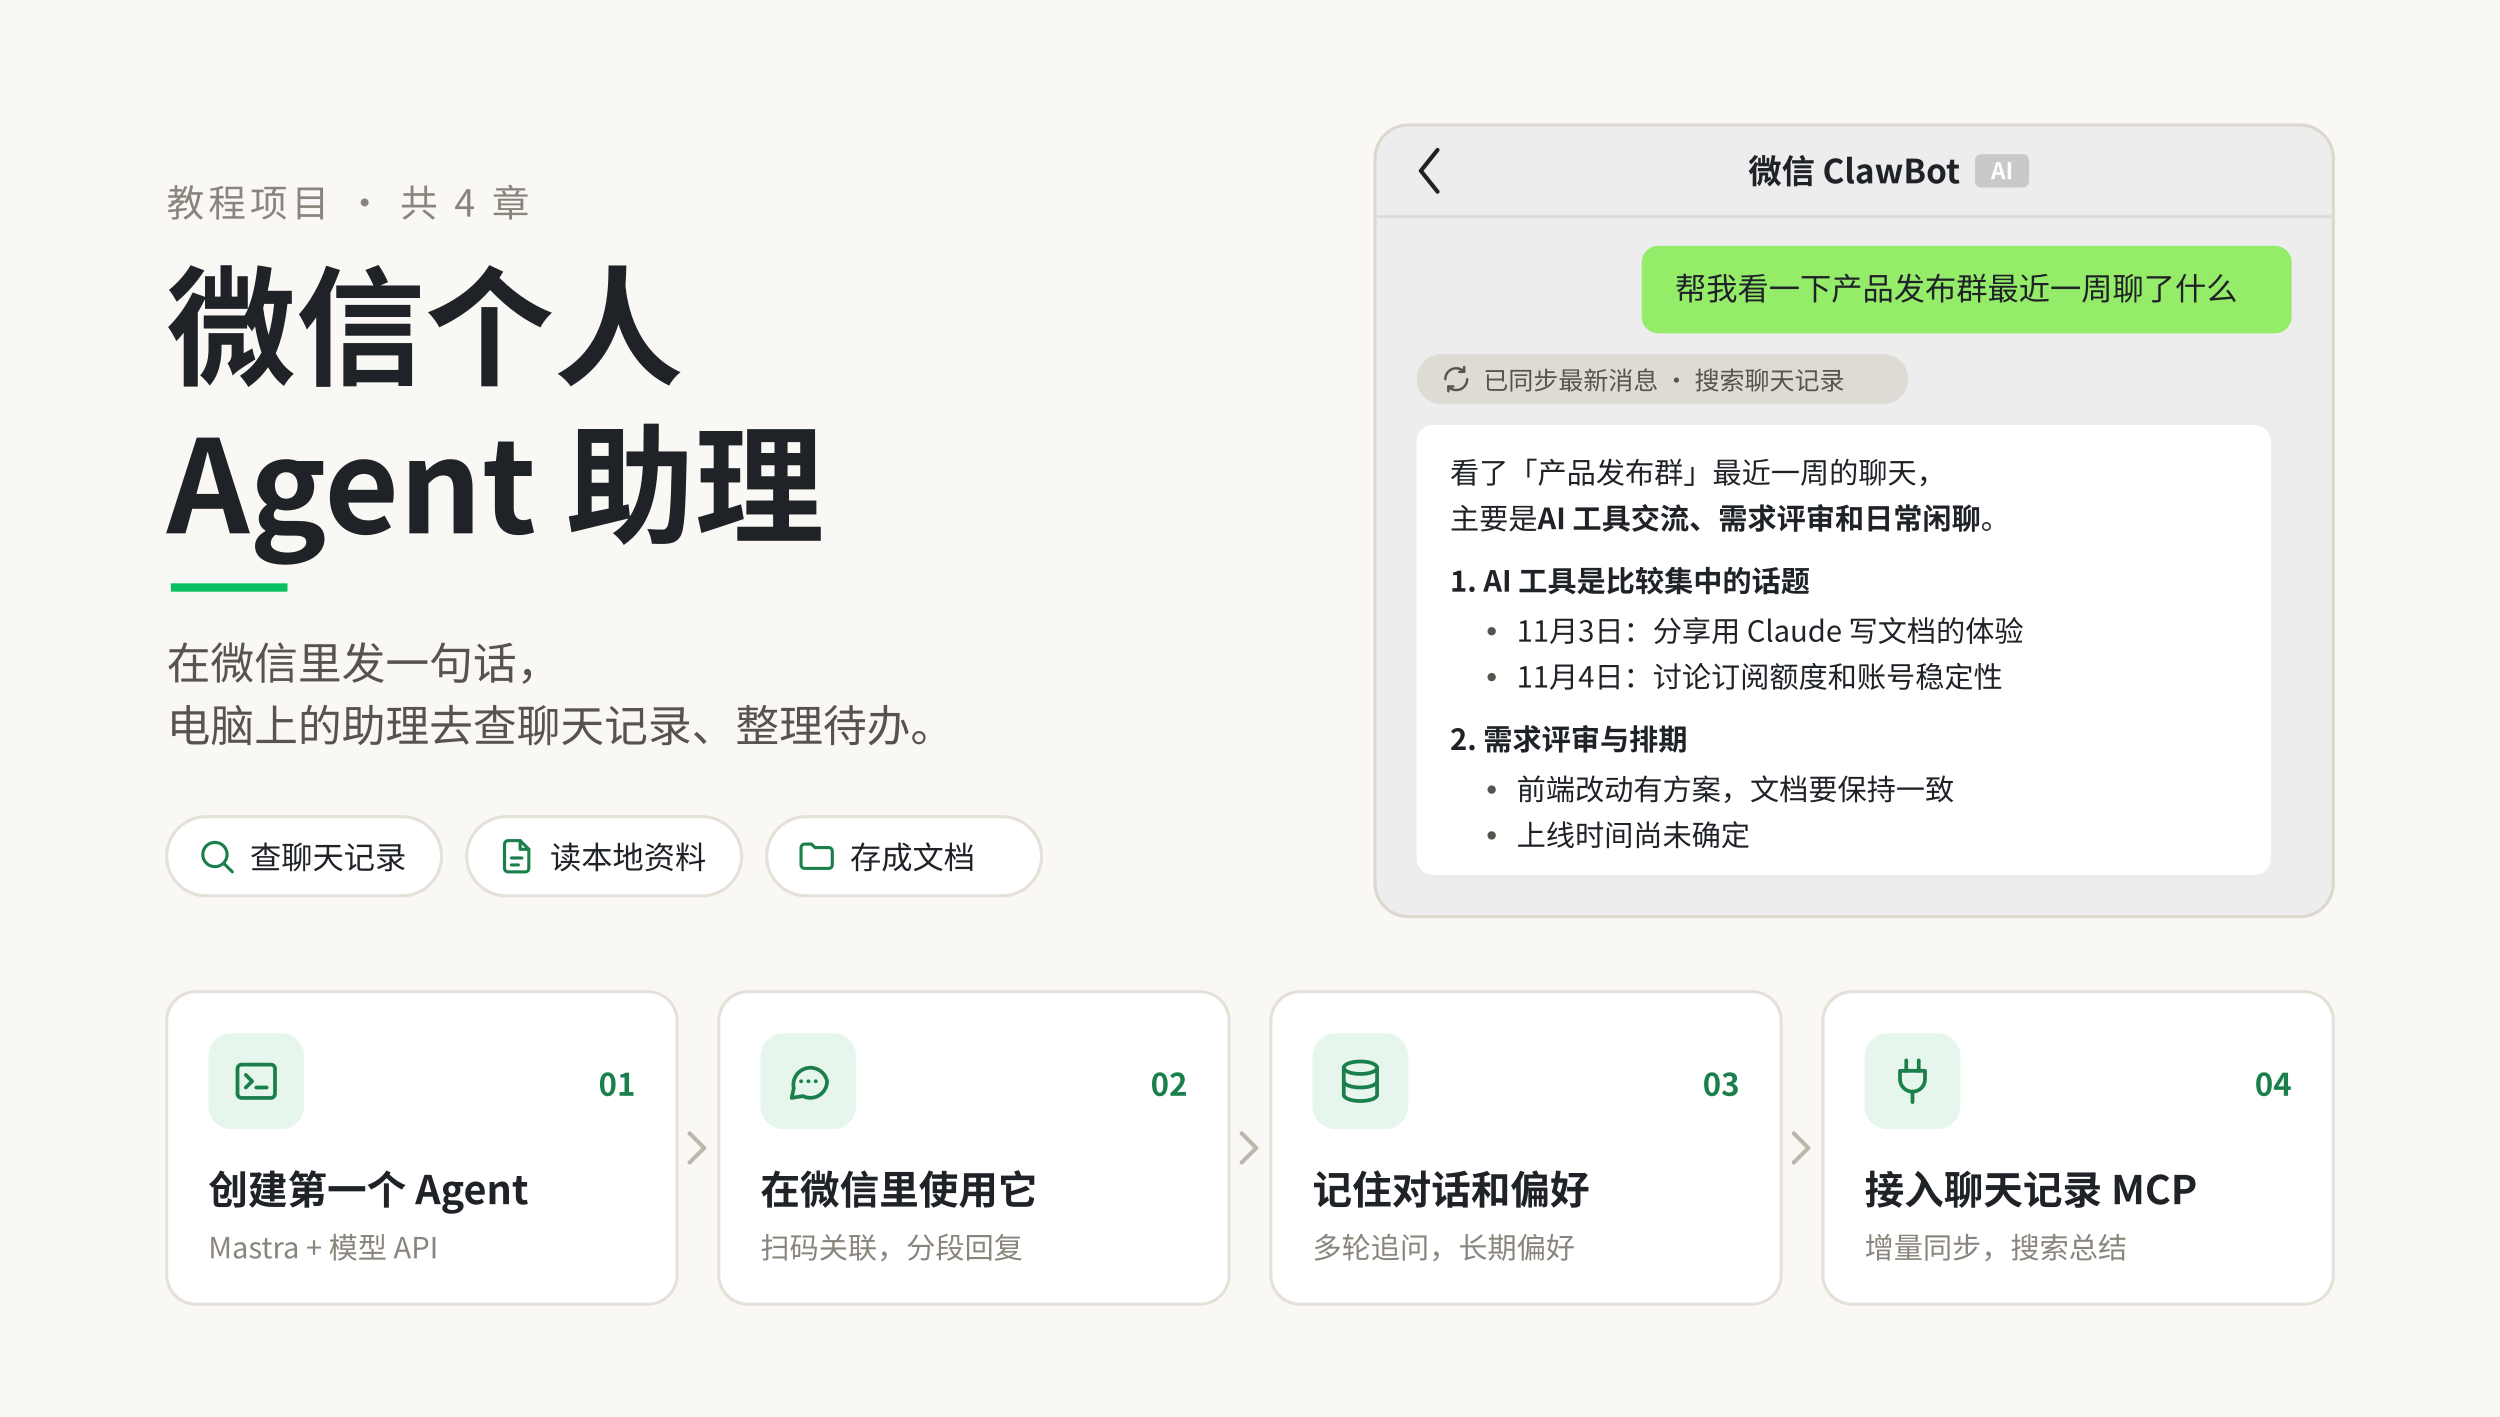
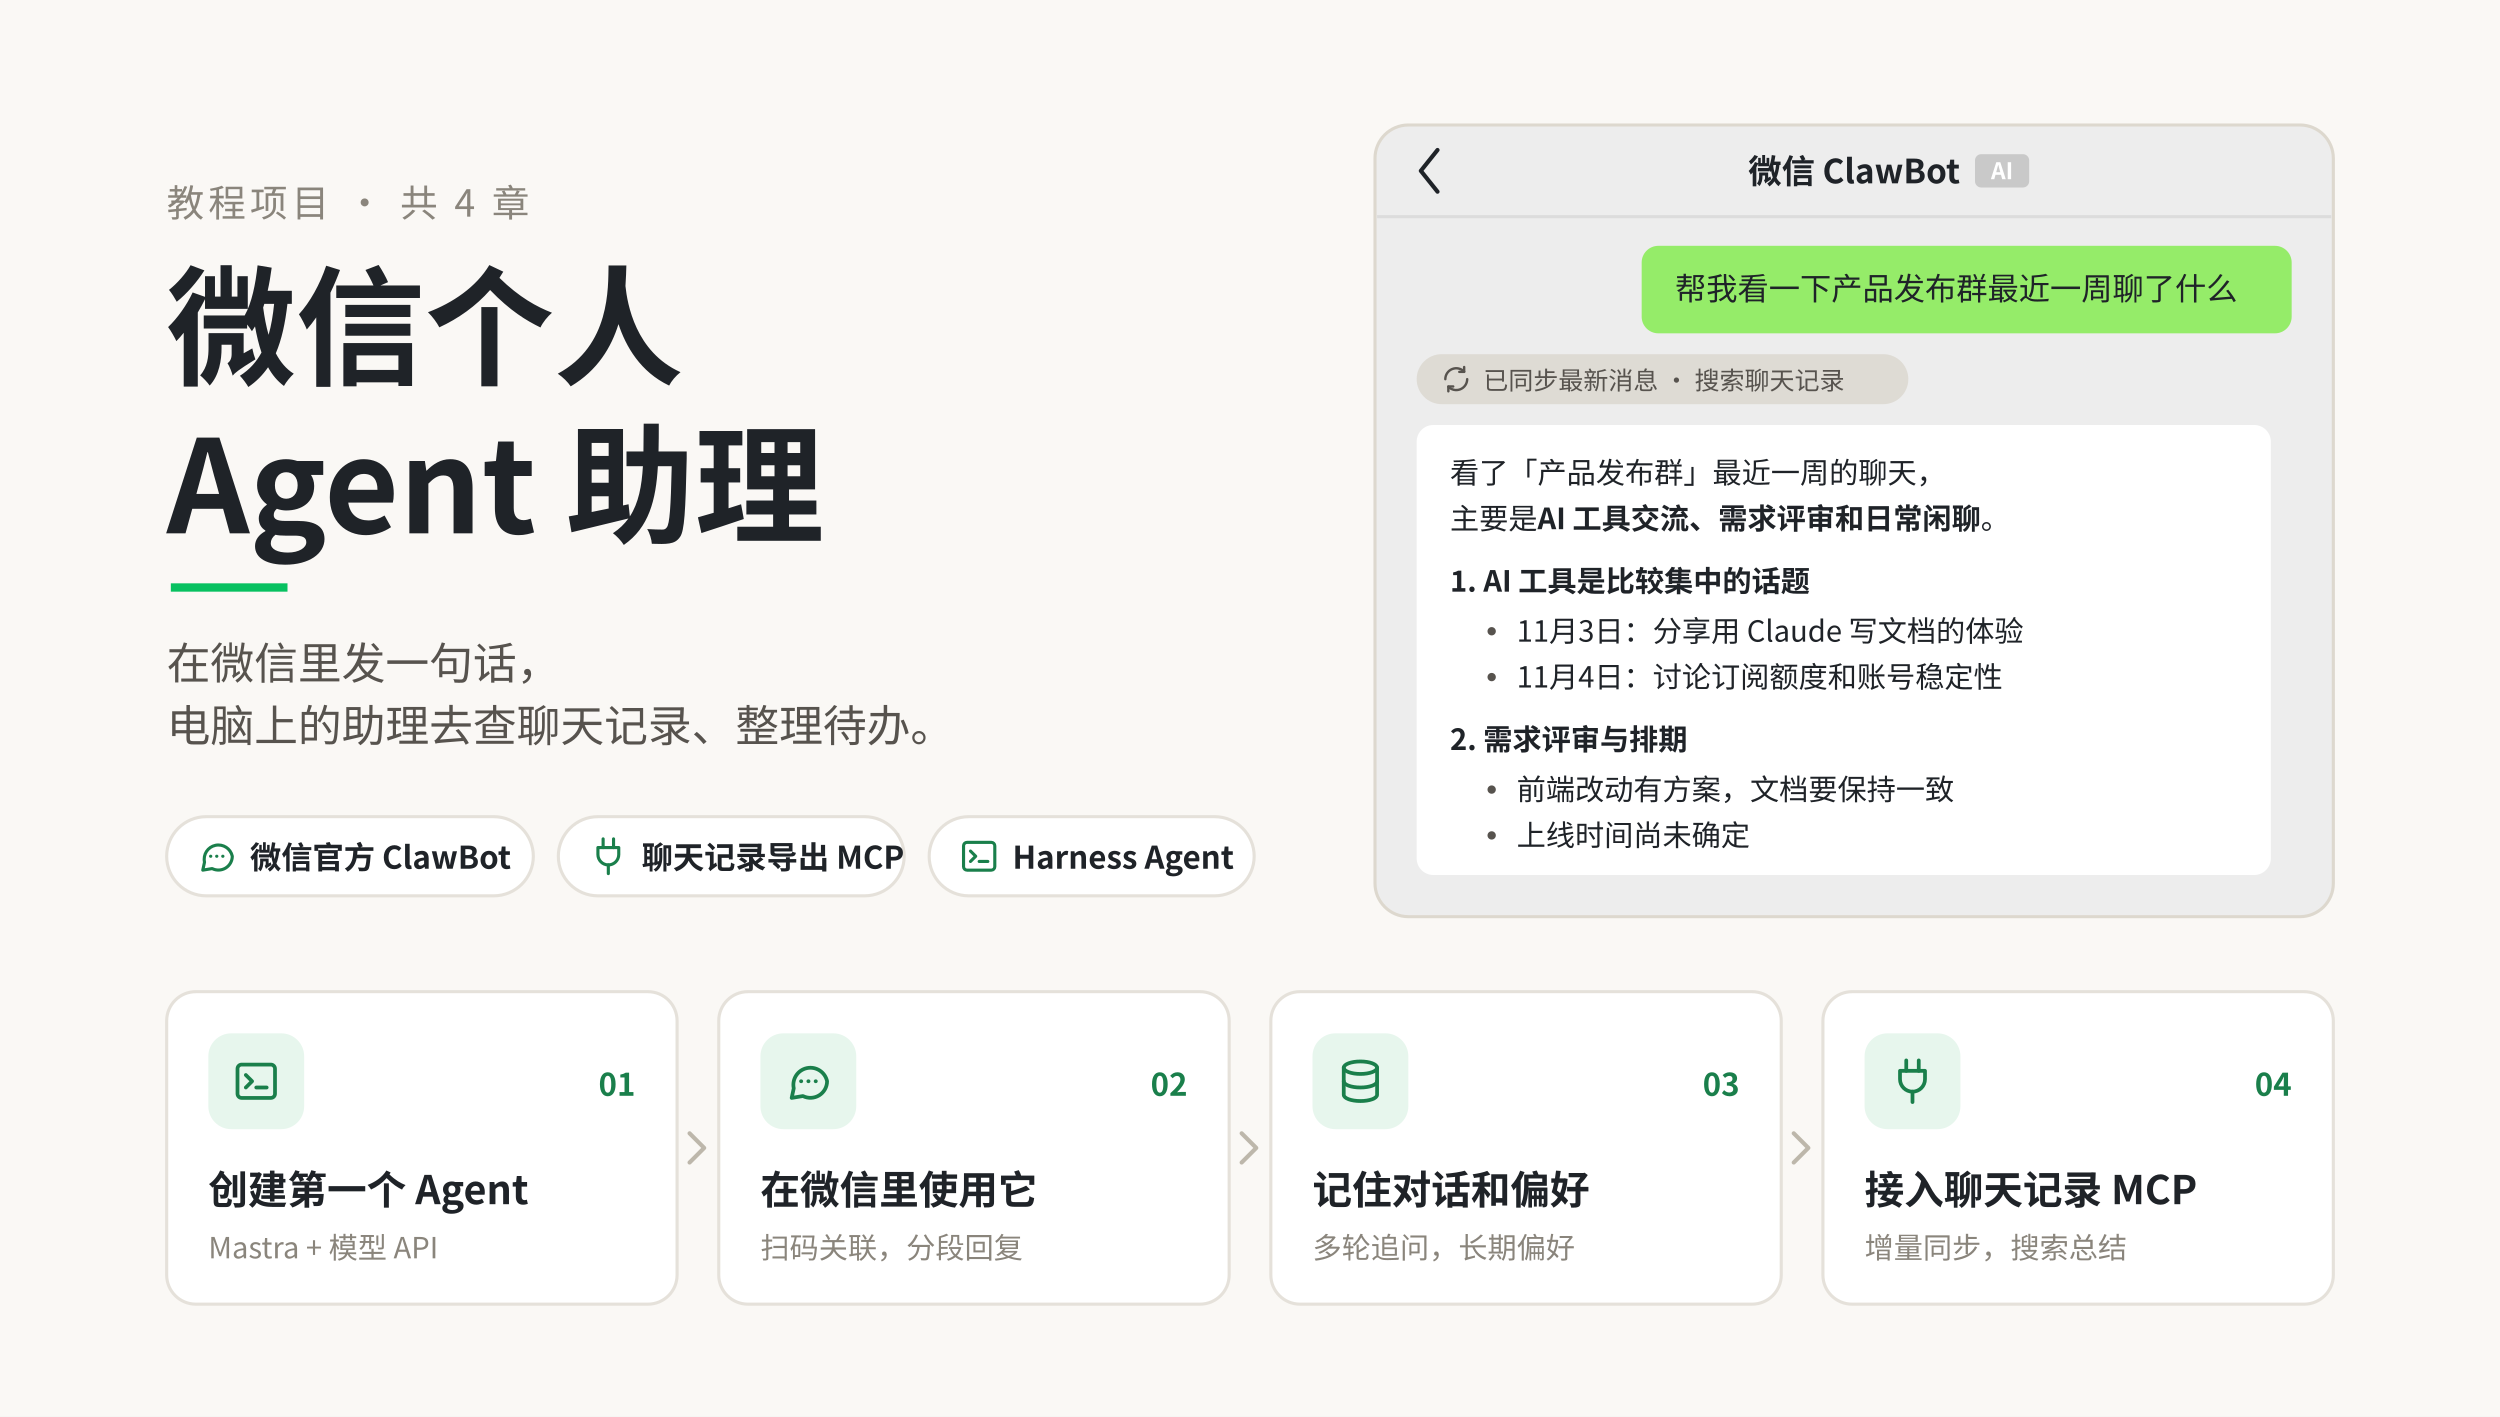
<svg xmlns="http://www.w3.org/2000/svg" viewBox="0 0 1200 680" width="1200" height="680" font-family="'PingFang SC','Microsoft YaHei','Noto Sans CJK SC','Noto Sans SC',sans-serif">
  <defs>
    <symbol id="i-terminal" viewBox="0 0 24 24">
      <g fill="none" stroke="currentColor" stroke-width="1.8" stroke-linecap="round" stroke-linejoin="round">
        <rect x="3" y="4" width="18" height="16" rx="2" />
        <polyline points="7 9 10 12 7 15" />
        <line x1="12" y1="15" x2="17" y2="15" />
      </g>
    </symbol>
    <symbol id="i-chat" viewBox="0 0 24 24">
      <g fill="none" stroke="currentColor" stroke-width="1.8" stroke-linecap="round" stroke-linejoin="round">
        <path d="M21 12a8 8 0 0 1-11.6 7.1L4 20l1-4.6A8 8 0 1 1 21 12z" />
        <line x1="8.5" y1="12" x2="8.6" y2="12" />
        <line x1="12" y1="12" x2="12.1" y2="12" />
        <line x1="15.5" y1="12" x2="15.6" y2="12" />
      </g>
    </symbol>
    <symbol id="i-memory" viewBox="0 0 24 24">
      <g fill="none" stroke="currentColor" stroke-width="1.8" stroke-linecap="round" stroke-linejoin="round">
        <ellipse cx="12" cy="5.5" rx="8" ry="3" />
        <path d="M4 5.5v13c0 1.7 3.6 3 8 3s8-1.3 8-3v-13" />
        <path d="M4 12c0 1.7 3.6 3 8 3s8-1.3 8-3" />
      </g>
    </symbol>
    <symbol id="i-plug" viewBox="0 0 24 24">
      <g fill="none" stroke="currentColor" stroke-width="1.8" stroke-linecap="round" stroke-linejoin="round">
        <path d="M9 2v5M15 2v5" />
        <path d="M6 7h12v4a6 6 0 0 1-12 0z" />
        <path d="M12 17v5" />
      </g>
    </symbol>
    <symbol id="i-search" viewBox="0 0 24 24">
      <g fill="none" stroke="currentColor" stroke-width="1.8" stroke-linecap="round" stroke-linejoin="round">
        <circle cx="11" cy="11" r="7" />
        <line x1="21" y1="21" x2="16.5" y2="16.5" />
      </g>
    </symbol>
    <symbol id="i-file" viewBox="0 0 24 24">
      <g fill="none" stroke="currentColor" stroke-width="1.8" stroke-linecap="round" stroke-linejoin="round">
        <path d="M14 3H7a2 2 0 0 0-2 2v14a2 2 0 0 0 2 2h10a2 2 0 0 0 2-2V8z" />
        <polyline points="14 3 14 8 19 8" />
        <line x1="9" y1="13" x2="15" y2="13" />
        <line x1="9" y1="17" x2="13" y2="17" />
      </g>
    </symbol>
    <symbol id="i-folder" viewBox="0 0 24 24">
      <g fill="none" stroke="currentColor" stroke-width="1.8" stroke-linecap="round" stroke-linejoin="round">
        <path d="M3 7a2 2 0 0 1 2-2h4l2 2h8a2 2 0 0 1 2 2v8a2 2 0 0 1-2 2H5a2 2 0 0 1-2-2z" />
      </g>
    </symbol>
    <symbol id="i-sync" viewBox="0 0 24 24">
      <g fill="none" stroke="currentColor" stroke-width="2" stroke-linecap="round" stroke-linejoin="round">
        <path d="M21 12a9 9 0 0 1-15.5 6.2" />
        <path d="M3 12a9 9 0 0 1 15.5-6.2" />
        <polyline points="18.5 2 18.5 6 14.5 6" />
        <polyline points="5.5 22 5.5 18 9.5 18" />
      </g>
    </symbol>
  </defs>
  <rect width="1200" height="680" fill="#faf8f5" />
  <text x="80" y="104" font-size="18" fill="#8a857c" letter-spacing="2">教程项目 · 共 4 章</text>
  <text x="80" y="180" font-size="62" font-weight="700" fill="#1f2328">微信个人</text>
  <text x="80" y="256" font-size="62" font-weight="700" fill="#1f2328">Agent 助理</text>
  <rect x="82" y="280" width="56" height="4" fill="#07C160" />
  <text x="80" y="326" font-size="21" fill="#57534e">在微信里发一句话，</text>
  <text x="80" y="356" font-size="21" fill="#57534e">电脑上的助理去查聊天记录、整理待办。</text>
  <g>
-     <rect x="80" y="392" width="132" height="38" rx="19" fill="#ffffff" stroke="#e5e1da" stroke-width="1.5" />
-     <use href="#i-search" x="94" y="401" width="20" height="20" color="#1a7f4b" />
-     <text x="120" y="417" font-size="15" fill="#1f2328">查聊天记录</text>
-     <rect x="224" y="392" width="132" height="38" rx="19" fill="#ffffff" stroke="#e5e1da" stroke-width="1.5" />
-     <use href="#i-file" x="238" y="401" width="20" height="20" color="#1a7f4b" />
-     <text x="264" y="417" font-size="15" fill="#1f2328">读本地资料</text>
-     <rect x="368" y="392" width="132" height="38" rx="19" fill="#ffffff" stroke="#e5e1da" stroke-width="1.5" />
-     <use href="#i-folder" x="382" y="401" width="20" height="20" color="#1a7f4b" />
-     <text x="408" y="417" font-size="15" fill="#1f2328">存成文档</text>
+     <rect x="80" y="392" width="176" height="38" rx="19" fill="#ffffff" stroke="#e5e1da" stroke-width="1.5" />
+     <use href="#i-chat" x="94" y="401" width="20" height="20" color="#1a7f4b" />
+     <text x="120" y="417" font-size="15" font-weight="600" fill="#1f2328">微信官方 ClawBot</text>
+     <rect x="268" y="392" width="166" height="38" rx="19" fill="#ffffff" stroke="#e5e1da" stroke-width="1.5" />
+     <use href="#i-plug" x="282" y="401" width="20" height="20" color="#1a7f4b" />
+     <text x="308" y="417" font-size="15" font-weight="600" fill="#1f2328">聊天记录导出 MCP</text>
+     <rect x="446" y="392" width="156" height="38" rx="19" fill="#ffffff" stroke="#e5e1da" stroke-width="1.5" />
+     <use href="#i-terminal" x="460" y="401" width="20" height="20" color="#1a7f4b" />
+     <text x="486" y="417" font-size="15" font-weight="600" fill="#1f2328">Harness Agent</text>
  </g>
  <rect x="660" y="60" width="460" height="380" rx="16" fill="#ededed" stroke="#ddd8ce" stroke-width="1.5" />
  <path d="M690 72 L682 82 L690 92" fill="none" stroke="#1f2328" stroke-width="2" stroke-linecap="round" stroke-linejoin="round" />
  <text x="890" y="88" font-size="16" font-weight="700" fill="#1f2328" text-anchor="middle">微信 ClawBot</text>
  <rect x="948" y="74" width="26" height="16" rx="3" fill="#c9c9c9" />
  <text x="961" y="86" font-size="11" font-weight="700" fill="#ffffff" text-anchor="middle">AI</text>
  <line x1="661" y1="104" x2="1119" y2="104" stroke="#dcdcdc" stroke-width="1.5" />
  <rect x="788" y="118" width="312" height="42" rx="8" fill="#95ec69" />
  <text x="804" y="144" font-size="15" fill="#1f2328">帮我看一下产品发布群最近一周聊了什么</text>
  <rect x="680" y="170" width="236" height="24" rx="12" fill="#dedbd4" />
  <use href="#i-sync" x="692" y="175" width="14" height="14" color="#57534e" />
  <text x="712" y="187" font-size="12" fill="#57534e">已同步最新消息 · 搜索聊天记录</text>
  <rect x="680" y="204" width="410" height="216" rx="8" fill="#ffffff" />
  <text x="696" y="232" font-size="14" fill="#1f2328">看了「产品发布群」最近一周的聊天，</text>
  <text x="696" y="254" font-size="14" fill="#1f2328">主要是<tspan font-weight="700">AI 工具交流、需求评审和日常闲聊</tspan>。</text>
  <text x="696" y="284" font-size="14" font-weight="700" fill="#1f2328">1. AI 工具是比较集中的话题</text>
  <circle cx="716" cy="303" r="2" fill="#57534e" />
  <text x="728" y="308" font-size="14" fill="#1f2328">11月3日：分享用 Claude 写文档的体验</text>
  <circle cx="716" cy="325" r="2" fill="#57534e" />
  <text x="728" y="330" font-size="14" fill="#1f2328">11月4日：讨论订阅额度和账号稳定性</text>
  <text x="696" y="360" font-size="14" font-weight="700" fill="#1f2328">2. 需求评审与排期</text>
  <circle cx="716" cy="379" r="2" fill="#57534e" />
  <text x="728" y="384" font-size="14" fill="#1f2328">前端改动有方案，文档要保持一致</text>
  <circle cx="716" cy="401" r="2" fill="#57534e" />
  <text x="728" y="406" font-size="14" fill="#1f2328">上线时间尚未确定</text>
  <g>
    <rect x="80" y="476" width="245" height="150" rx="14" fill="#ffffff" stroke="#e5e1da" stroke-width="1.5" />
    <rect x="100" y="496" width="46" height="46" rx="11" fill="#e7f6ed" />
    <use href="#i-terminal" x="111" y="507" width="24" height="24" color="#1a7f4b" />
    <text x="305" y="526" font-size="15" font-weight="700" fill="#1a7f4b" text-anchor="end">01</text>
    <text x="100" y="578" font-size="19" font-weight="700" fill="#1f2328">创建第一个 Agent</text>
    <text x="100" y="604" font-size="14" fill="#8a857c">Mastra + 模型 API</text>
    <rect x="345" y="476" width="245" height="150" rx="14" fill="#ffffff" stroke="#e5e1da" stroke-width="1.5" />
    <rect x="365" y="496" width="46" height="46" rx="11" fill="#e7f6ed" />
    <use href="#i-chat" x="376" y="507" width="24" height="24" color="#1a7f4b" />
    <text x="570" y="526" font-size="15" font-weight="700" fill="#1a7f4b" text-anchor="end">02</text>
    <text x="365" y="578" font-size="19" font-weight="700" fill="#1f2328">在微信里使用它</text>
    <text x="365" y="604" font-size="14" fill="#8a857c">扫码关联，分段回复</text>
    <rect x="610" y="476" width="245" height="150" rx="14" fill="#ffffff" stroke="#e5e1da" stroke-width="1.5" />
    <rect x="630" y="496" width="46" height="46" rx="11" fill="#e7f6ed" />
    <use href="#i-memory" x="641" y="507" width="24" height="24" color="#1a7f4b" />
    <text x="835" y="526" font-size="15" font-weight="700" fill="#1a7f4b" text-anchor="end">03</text>
    <text x="630" y="578" font-size="19" font-weight="700" fill="#1f2328">记住对话和偏好</text>
    <text x="630" y="604" font-size="14" fill="#8a857c">多轮追问，长期偏好</text>
    <rect x="875" y="476" width="245" height="150" rx="14" fill="#ffffff" stroke="#e5e1da" stroke-width="1.5" />
    <rect x="895" y="496" width="46" height="46" rx="11" fill="#e7f6ed" />
    <use href="#i-plug" x="906" y="507" width="24" height="24" color="#1a7f4b" />
    <text x="1100" y="526" font-size="15" font-weight="700" fill="#1a7f4b" text-anchor="end">04</text>
    <text x="895" y="578" font-size="19" font-weight="700" fill="#1f2328">接入聊天记录 MCP</text>
    <text x="895" y="604" font-size="14" fill="#8a857c">增量同步，搜索总结</text>
  </g>
  <g fill="none" stroke="#bdb7ab" stroke-width="2" stroke-linecap="round" stroke-linejoin="round">
    <path d="M331 544 L338 551 L331 558" />
    <path d="M596 544 L603 551 L596 558" />
    <path d="M861 544 L868 551 L861 558" />
  </g>
</svg>
